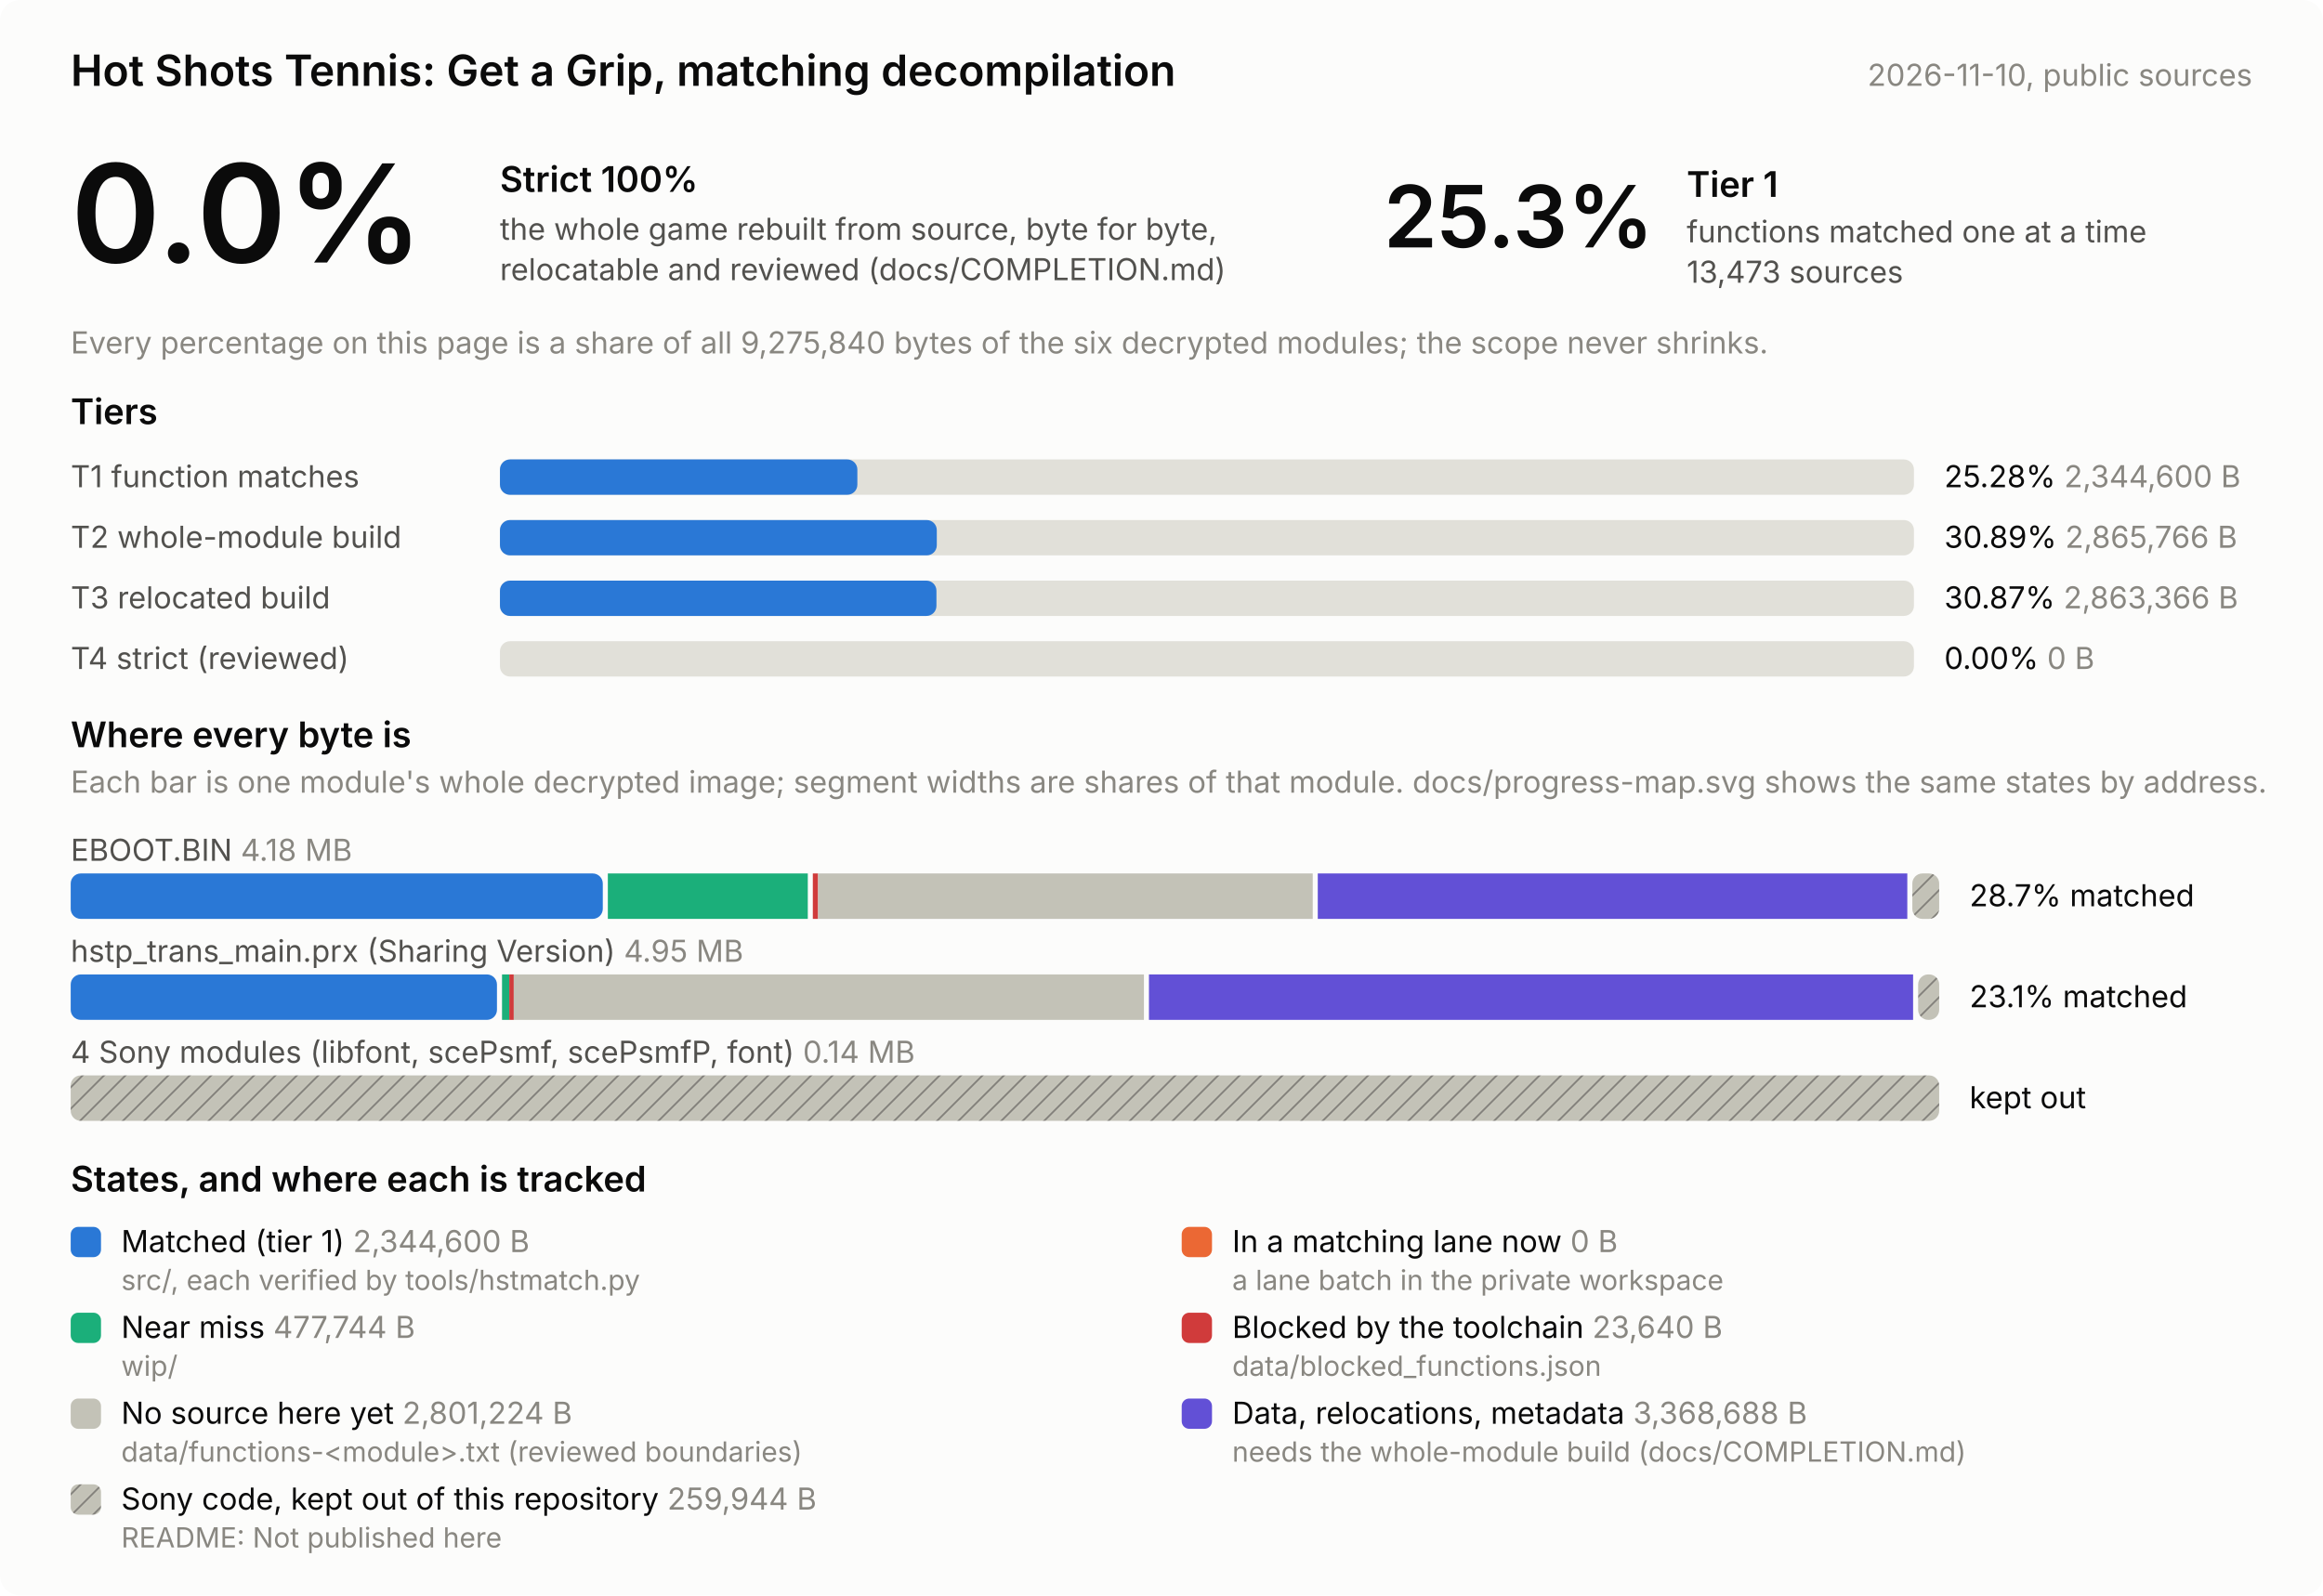
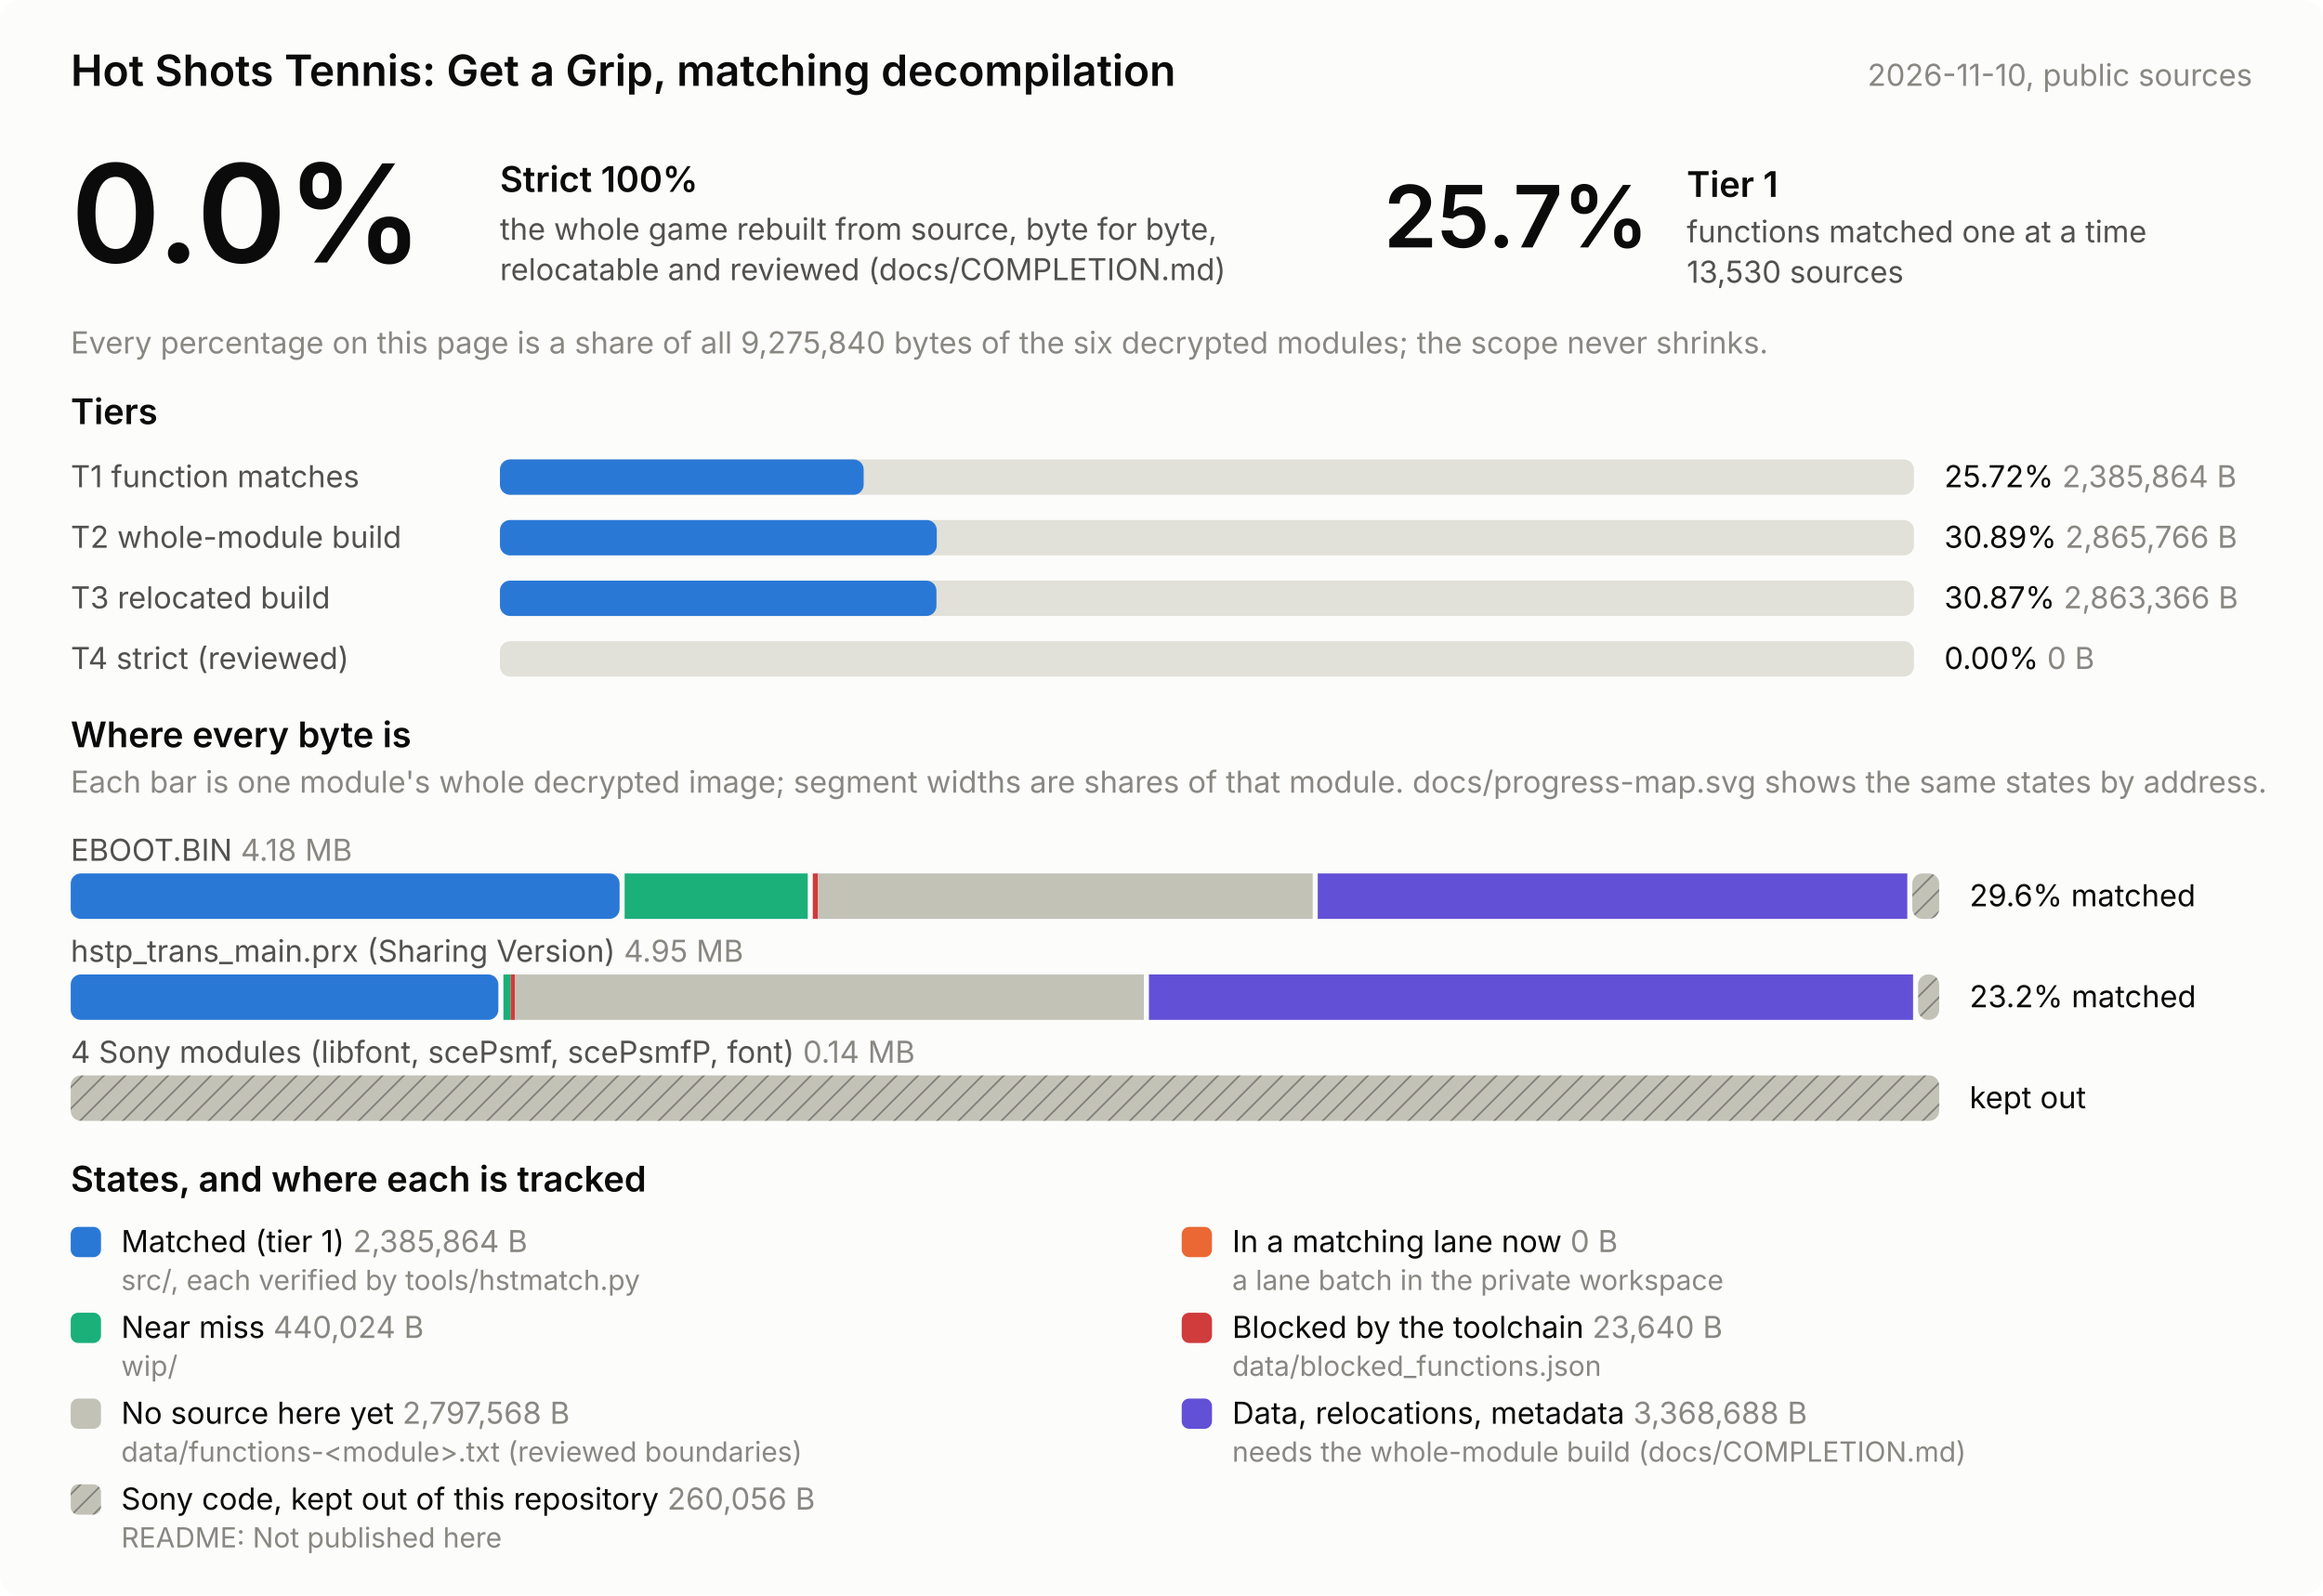
- <svg xmlns="http://www.w3.org/2000/svg" viewBox="0 0 920 632" width="920" height="632" role="img" aria-label="Decompilation progress: strict 0.0 percent; tier 1 25.3 percent of all 9,275,840 bytes of six modules">
+ <svg xmlns="http://www.w3.org/2000/svg" viewBox="0 0 920 632" width="920" height="632" role="img" aria-label="Decompilation progress: strict 0.0 percent; tier 1 25.7 percent of all 9,275,840 bytes of six modules">
  <style>
.bg{fill:#fcfcfb}.t1{fill:#0b0b0b}.t2{fill:#52514e}.t3{fill:#898781}.grid{stroke:#e1e0d9}.track{fill:#e1e0d9}
.ln{fill:none;stroke:#2a78d6;stroke-width:2}.ln2{fill:none;stroke:#d03b3b;stroke-width:2;stroke-dasharray:4 3}.dot{fill:#2a78d6}
text{font-family:system-ui,-apple-system,"Segoe UI",sans-serif}.num{font-variant-numeric:tabular-nums}
.hatch-line{stroke:#898781;stroke-width:1.5}
.s-matched{fill:#2a78d6}.s-lane{fill:#eb6834}.s-near{fill:#1baf7a}.s-parked{fill:#eda100}.s-blocked{fill:#d03b3b}.s-todo{fill:#c3c2b7}.s-data{fill:#6250d6}.s-kept{fill:#c3c2b7}
@media (prefers-color-scheme:dark){
.bg{fill:#1a1a19}.t1{fill:#f0efec}.t2{fill:#c3c2b7}.t3{fill:#898781}.grid{stroke:#2c2c2a}.track{fill:#2c2c2a}
.ln{stroke:#3987e5}.dot{fill:#3987e5}.hatch-line{stroke:#898781}
.s-matched{fill:#3987e5}.s-lane{fill:#d95926}.s-near{fill:#199e70}.s-parked{fill:#c98500}.s-blocked{fill:#d03b3b}.s-todo{fill:#4a4a46}.s-data{fill:#9085e9}.s-kept{fill:#4a4a46}}</style>
  <defs>
    <pattern id="hatch" patternUnits="userSpaceOnUse" width="6" height="6" patternTransform="rotate(45)">
      <rect class="s-kept" width="6" height="6" />
      <line class="hatch-line" x1="0" y1="0" x2="0" y2="6" />
    </pattern>
  </defs>
  <rect class="bg" width="920" height="632" rx="8" />
  <text class="t1" x="28" y="34" font-size="17" font-weight="600">Hot Shots Tennis: Get a Grip, matching decompilation</text>
  <text class="t3" x="892" y="34" font-size="12" text-anchor="end">2026-11-10, public sources</text>
  <text class="t1" x="28" y="104" font-size="54" font-weight="600">0.0%</text>
  <text class="t1" x="198" y="76" font-size="14" font-weight="600">Strict 100%</text>
  <text class="t2" x="198" y="95" font-size="12">the whole game rebuilt from source, byte for byte,</text>
  <text class="t2" x="198" y="111" font-size="12">relocatable and reviewed (docs/COMPLETION.md)</text>
-   <text class="t1" x="548" y="98" font-size="34" font-weight="600">25.3%</text>
+   <text class="t1" x="548" y="98" font-size="34" font-weight="600">25.7%</text>
  <text class="t1" x="668" y="78" font-size="14" font-weight="600">Tier 1</text>
  <text class="t2" x="668" y="96" font-size="12">functions matched one at a time</text>
-   <text class="t2" x="668" y="112" font-size="12">13,473 sources</text>
+   <text class="t2" x="668" y="112" font-size="12">13,530 sources</text>
  <text class="t3" x="28" y="140" font-size="12">Every percentage on this page is a share of all 9,275,840 bytes of the six decrypted modules; the scope never shrinks.</text>
  <text class="t1" x="28" y="168" font-size="14" font-weight="600">Tiers</text>
  <text class="t2" x="28" y="193" font-size="12">T1 function matches</text>
  <rect class="track" x="198" y="182" width="560" height="14" rx="4" />
-   <rect class="s-matched" x="198" y="182" width="141.55" height="14" rx="4" />
-   <text class="t1 num" x="770" y="193" font-size="12">25.28%  <tspan class="t3">2,344,600 B</tspan>
+   <rect class="s-matched" x="198" y="182" width="144.04" height="14" rx="4" />
+   <text class="t1 num" x="770" y="193" font-size="12">25.72%  <tspan class="t3">2,385,864 B</tspan>
  </text>
  <text class="t2" x="28" y="217" font-size="12">T2 whole-module build</text>
  <rect class="track" x="198" y="206" width="560" height="14" rx="4" />
  <rect class="s-matched" x="198" y="206" width="173.01" height="14" rx="4" />
  <text class="t1 num" x="770" y="217" font-size="12">30.89%  <tspan class="t3">2,865,766 B</tspan>
  </text>
  <text class="t2" x="28" y="241" font-size="12">T3 relocated build</text>
  <rect class="track" x="198" y="230" width="560" height="14" rx="4" />
  <rect class="s-matched" x="198" y="230" width="172.87" height="14" rx="4" />
  <text class="t1 num" x="770" y="241" font-size="12">30.87%  <tspan class="t3">2,863,366 B</tspan>
  </text>
  <text class="t2" x="28" y="265" font-size="12">T4 strict (reviewed)</text>
  <rect class="track" x="198" y="254" width="560" height="14" rx="4" />
  <text class="t1 num" x="770" y="265" font-size="12">0.00%  <tspan class="t3">0 B</tspan>
  </text>
  <text class="t1" x="28" y="296" font-size="14" font-weight="600">Where every byte is</text>
  <text class="t3" x="28" y="314" font-size="12">Each bar is one module's whole decrypted image; segment widths are shares of that module. docs/progress-map.svg shows the same states by address.</text>
  <text class="t2" x="28" y="341" font-size="12">EBOOT.BIN  <tspan class="t3">4.18 MB</tspan>
  </text>
-   <rect class="s-matched" x="28.00" y="346" width="210.73" height="18" rx="4" />
-   <rect class="s-near" x="240.73" y="346" width="79.19" height="18" rx="0" />
-   <rect class="s-blocked" x="321.91" y="346" width="2.09" height="18" rx="0" />
-   <rect class="s-todo" x="324.01" y="346" width="195.88" height="18" rx="0" />
-   <rect class="s-data" x="521.89" y="346" width="233.48" height="18" rx="0" />
-   <rect fill="url(#hatch)" x="757.36" y="346" width="10.64" height="18" rx="4" />
-   <text class="t1 num" x="780" y="359" font-size="12">28.7% matched</text>
+   <rect class="s-matched" x="28.00" y="346" width="217.38" height="18" rx="4" />
+   <rect class="s-near" x="247.38" y="346" width="72.52" height="18" rx="0" />
+   <rect class="s-blocked" x="321.90" y="346" width="2.09" height="18" rx="0" />
+   <rect class="s-todo" x="324.00" y="346" width="195.88" height="18" rx="0" />
+   <rect class="s-data" x="521.88" y="346" width="233.48" height="18" rx="0" />
+   <rect fill="url(#hatch)" x="757.35" y="346" width="10.65" height="18" rx="4" />
+   <text class="t1 num" x="780" y="359" font-size="12">29.6% matched</text>
  <text class="t2" x="28" y="381" font-size="12">hstp_trans_main.prx (Sharing Version)  <tspan class="t3">4.95 MB</tspan>
  </text>
-   <rect class="s-matched" x="28.00" y="386" width="168.82" height="18" rx="4" />
-   <rect class="s-near" x="198.82" y="386" width="2.88" height="18" rx="0" />
-   <rect class="s-blocked" x="201.70" y="386" width="1.77" height="18" rx="0" />
-   <rect class="s-todo" x="203.47" y="386" width="249.57" height="18" rx="0" />
-   <rect class="s-data" x="455.03" y="386" width="302.63" height="18" rx="0" />
-   <rect fill="url(#hatch)" x="759.66" y="386" width="8.34" height="18" rx="4" />
-   <text class="t1 num" x="780" y="399" font-size="12">23.1% matched</text>
+   <rect class="s-matched" x="28.00" y="386" width="169.37" height="18" rx="4" />
+   <rect class="s-near" x="199.37" y="386" width="2.87" height="18" rx="0" />
+   <rect class="s-blocked" x="202.24" y="386" width="1.77" height="18" rx="0" />
+   <rect class="s-todo" x="204.00" y="386" width="249.02" height="18" rx="0" />
+   <rect class="s-data" x="455.02" y="386" width="302.63" height="18" rx="0" />
+   <rect fill="url(#hatch)" x="759.65" y="386" width="8.35" height="18" rx="4" />
+   <text class="t1 num" x="780" y="399" font-size="12">23.2% matched</text>
  <text class="t2" x="28" y="421" font-size="12">4 Sony modules (libfont, scePsmf, scePsmfP, font)  <tspan class="t3">0.14 MB</tspan>
  </text>
  <rect fill="url(#hatch)" x="28.00" y="426" width="740.00" height="18" rx="4" />
  <text class="t1 num" x="780" y="439" font-size="12">kept out</text>
  <text class="t1" x="28" y="472" font-size="14" font-weight="600">States, and where each is tracked</text>
  <rect class="s-matched" x="28" y="486" width="12" height="12" rx="3" />
-   <text class="t1" x="48" y="496" font-size="12">Matched (tier 1)  <tspan class="t3 num">2,344,600 B</tspan>
+   <text class="t1" x="48" y="496" font-size="12">Matched (tier 1)  <tspan class="t3 num">2,385,864 B</tspan>
  </text>
  <text class="t3" x="48" y="511" font-size="11">src/, each verified by tools/hstmatch.py</text>
  <rect class="s-lane" x="468" y="486" width="12" height="12" rx="3" />
  <text class="t1" x="488" y="496" font-size="12">In a matching lane now  <tspan class="t3 num">0 B</tspan>
  </text>
  <text class="t3" x="488" y="511" font-size="11">a lane batch in the private workspace</text>
  <rect class="s-near" x="28" y="520" width="12" height="12" rx="3" />
-   <text class="t1" x="48" y="530" font-size="12">Near miss  <tspan class="t3 num">477,744 B</tspan>
+   <text class="t1" x="48" y="530" font-size="12">Near miss  <tspan class="t3 num">440,024 B</tspan>
  </text>
  <text class="t3" x="48" y="545" font-size="11">wip/</text>
  <rect class="s-blocked" x="468" y="520" width="12" height="12" rx="3" />
  <text class="t1" x="488" y="530" font-size="12">Blocked by the toolchain  <tspan class="t3 num">23,640 B</tspan>
  </text>
  <text class="t3" x="488" y="545" font-size="11">data/blocked_functions.json</text>
  <rect class="s-todo" x="28" y="554" width="12" height="12" rx="3" />
-   <text class="t1" x="48" y="564" font-size="12">No source here yet  <tspan class="t3 num">2,801,224 B</tspan>
+   <text class="t1" x="48" y="564" font-size="12">No source here yet  <tspan class="t3 num">2,797,568 B</tspan>
  </text>
  <text class="t3" x="48" y="579" font-size="11">data/functions-&lt;module&gt;.txt (reviewed boundaries)</text>
  <rect class="s-data" x="468" y="554" width="12" height="12" rx="3" />
  <text class="t1" x="488" y="564" font-size="12">Data, relocations, metadata  <tspan class="t3 num">3,368,688 B</tspan>
  </text>
  <text class="t3" x="488" y="579" font-size="11">needs the whole-module build (docs/COMPLETION.md)</text>
  <rect fill="url(#hatch)" x="28" y="588" width="12" height="12" rx="3" />
-   <text class="t1" x="48" y="598" font-size="12">Sony code, kept out of this repository  <tspan class="t3 num">259,944 B</tspan>
+   <text class="t1" x="48" y="598" font-size="12">Sony code, kept out of this repository  <tspan class="t3 num">260,056 B</tspan>
  </text>
  <text class="t3" x="48" y="613" font-size="11">README: Not published here</text>
</svg>
